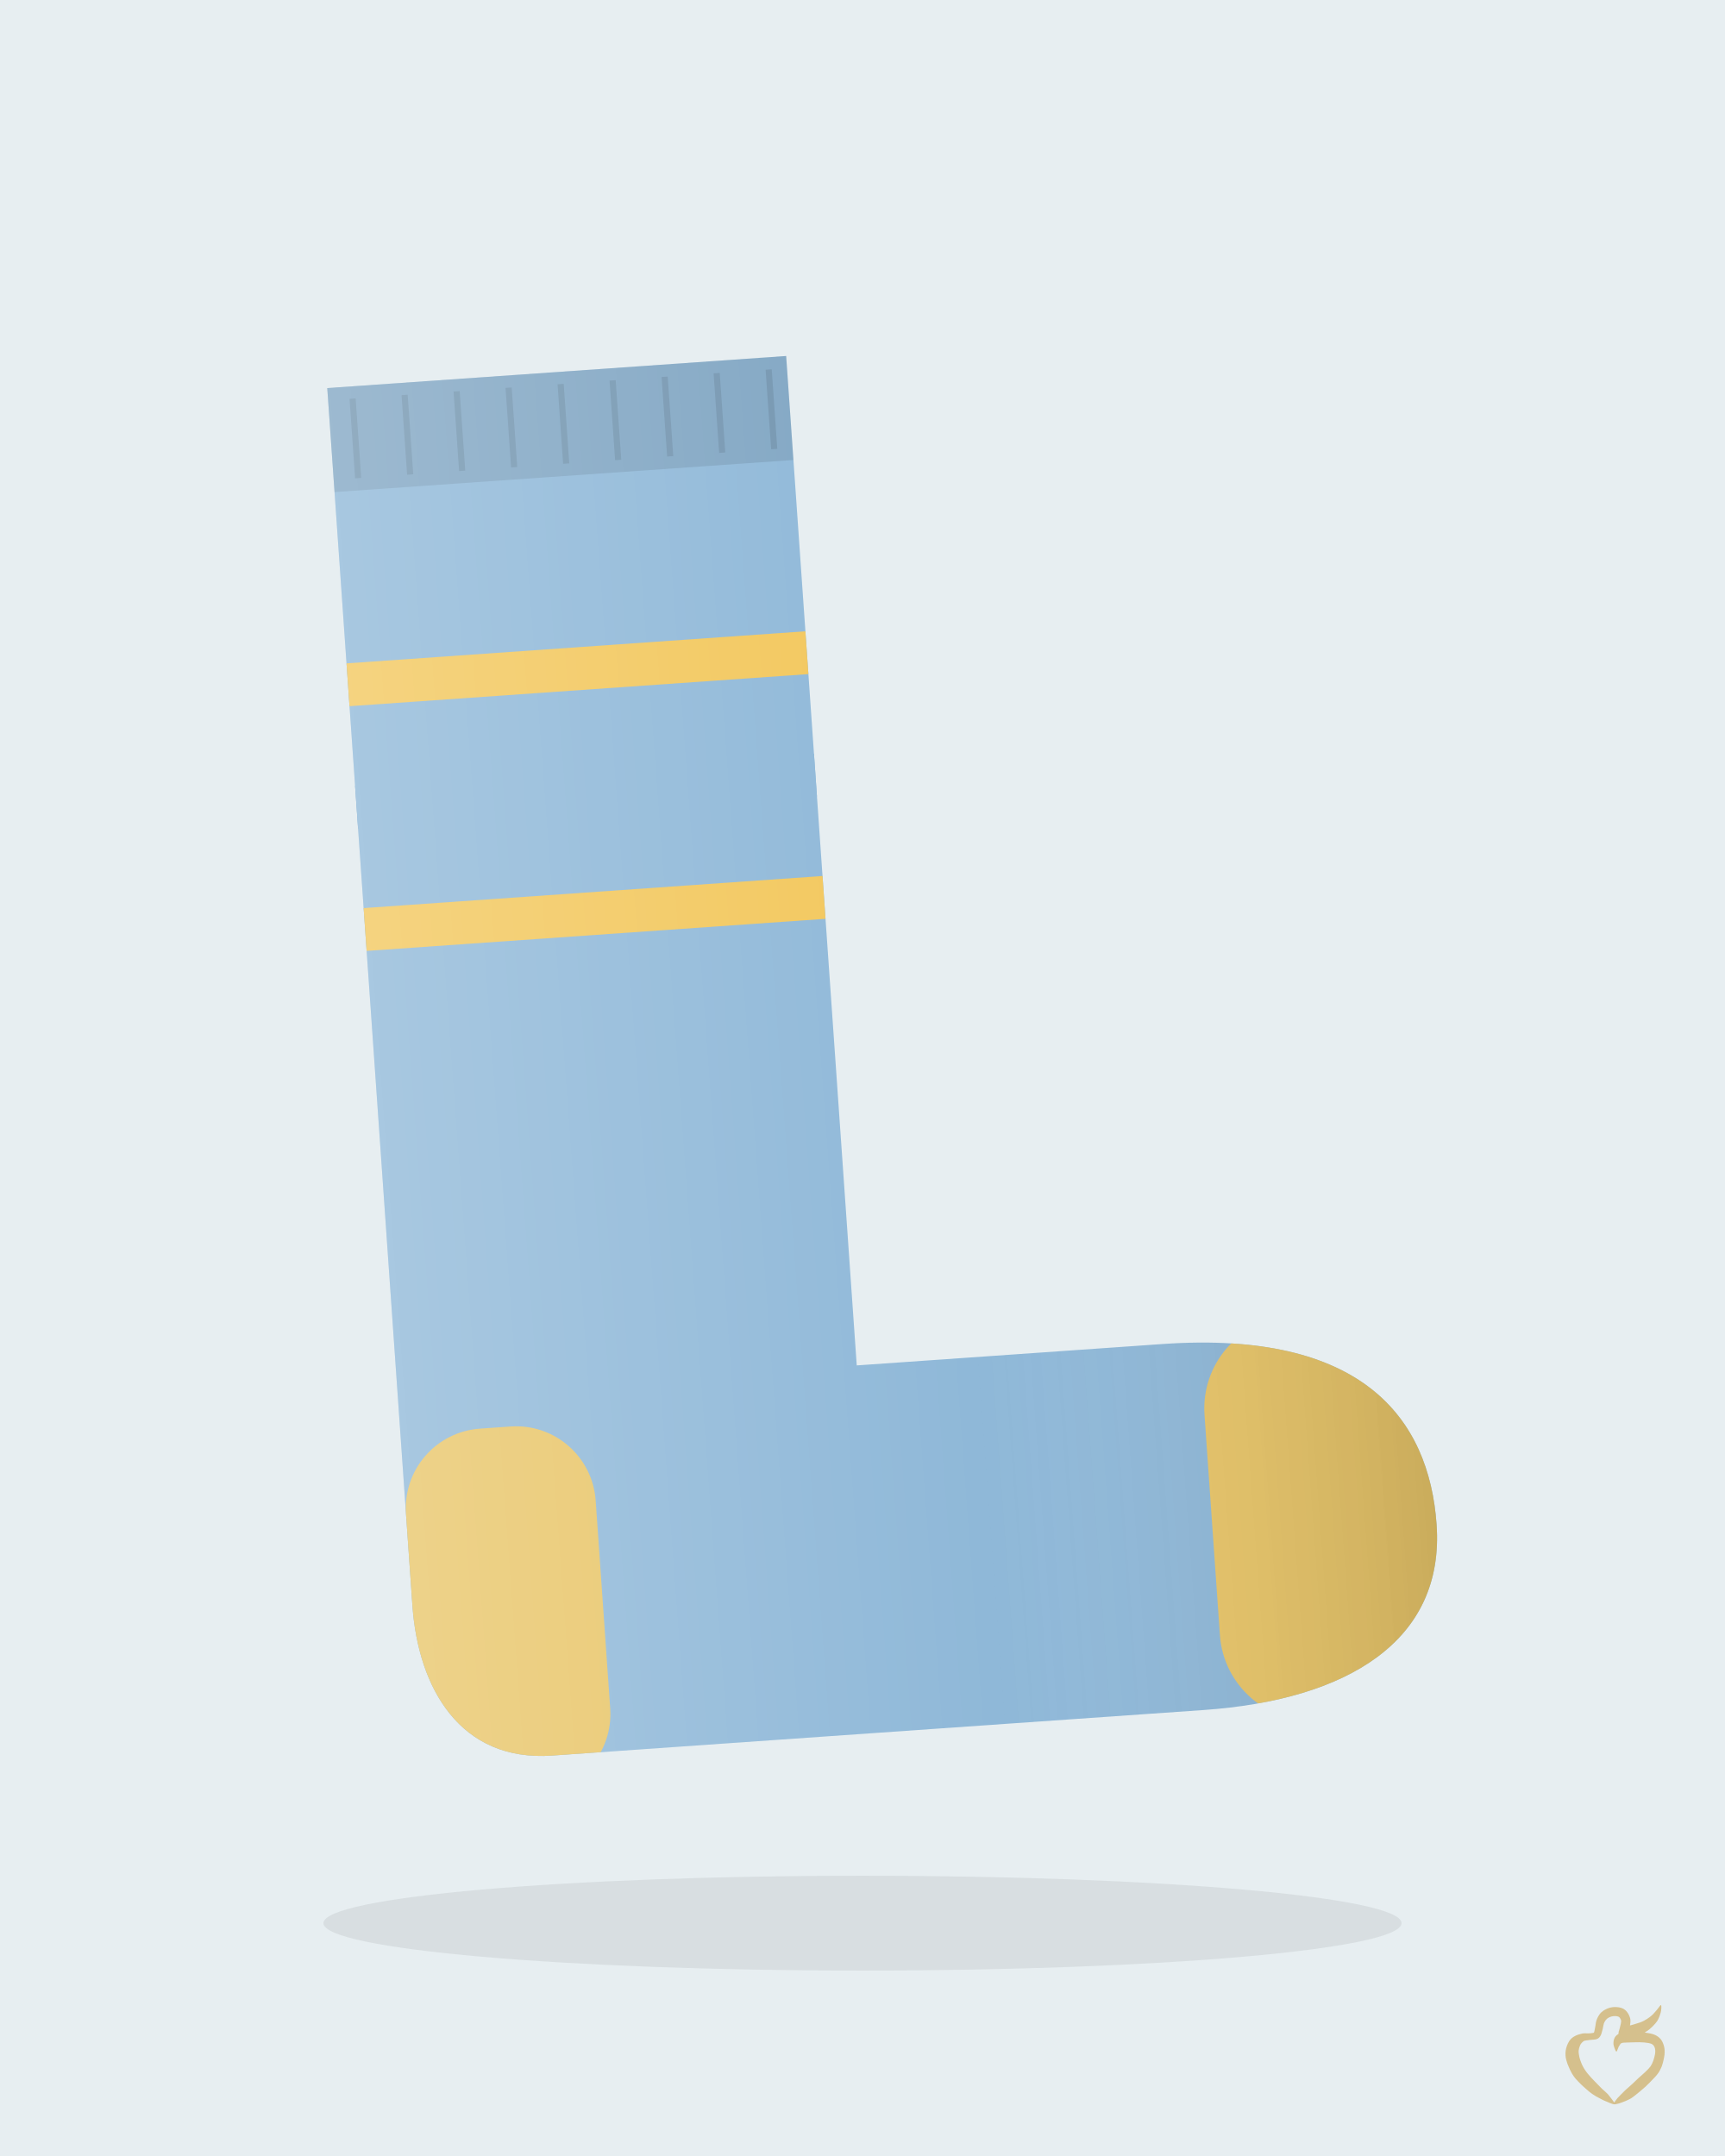
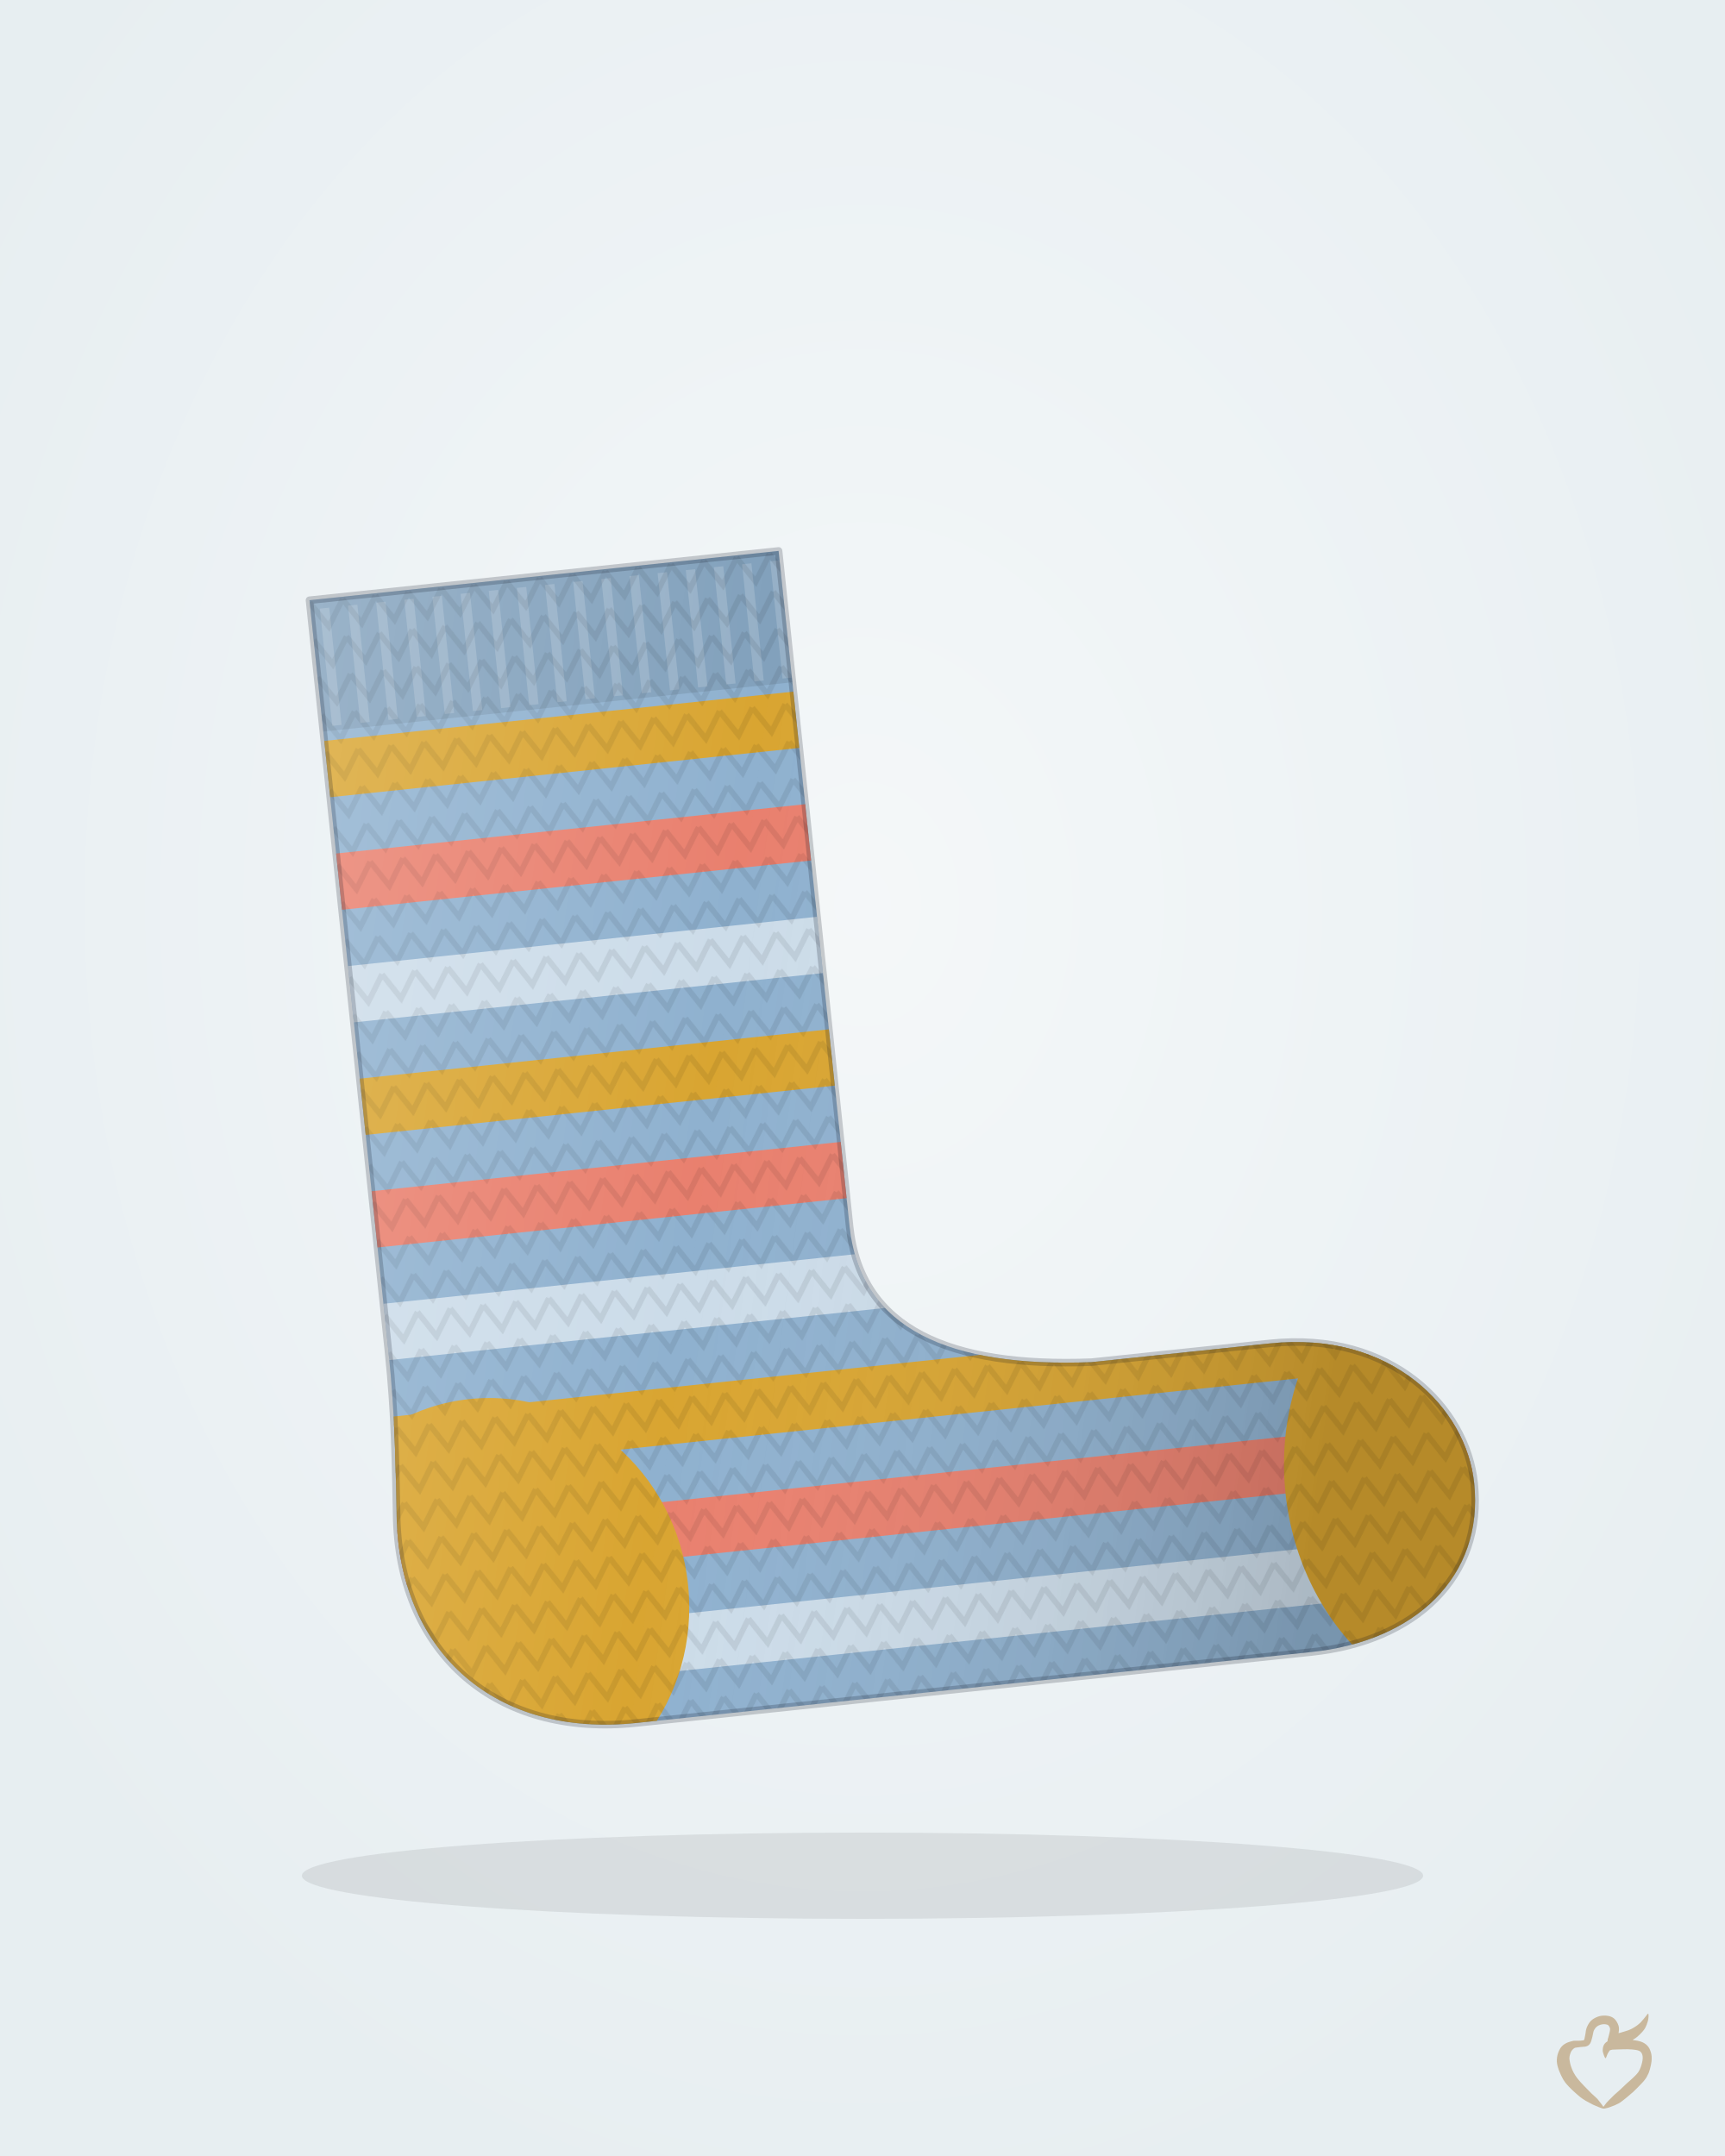
<svg xmlns="http://www.w3.org/2000/svg" viewBox="0 0 800 1000" role="img">
+   <defs>
+     <radialGradient id="light" cx=".5" cy=".42" r=".62">
+       <stop offset="0" stop-color="#fff" stop-opacity=".55" />
+       <stop offset="1" stop-color="#fff" stop-opacity="0" />
+     </radialGradient>
+   </defs>
  <rect width="800" height="1000" fill="#e7eef1" />
-   <ellipse cx="400" cy="892" rx="250" ry="22" fill="#000" fill-opacity=".07" />
-   <g transform="translate(151.7778 180) rotate(-4) scale(1.422222)">
+   <rect width="800" height="1000" fill="url(#light)" />
+   <ellipse cx="400" cy="870" rx="260" ry="20" fill="#000" fill-opacity=".08" />
+   <g transform="rotate(-6 400 500) translate(168.1 130.3) scale(2.1875 2.1875)">
    <defs>
-       <clipPath id="c-kids-cartoon-crew-0">
-         <path d="M0 0H150V330H250C315 330 335 360 335 395C335 433 302 450 255 450H42C12 450 0 425 0 398Z" />
+       <clipPath id="c-kids-cartoon-crew-a">
+         <path d="M0 56H100V200C100 222 118 232 148 234H186C212 234 226 252 226 268C226 288 210 300 188 300H44C14 300 -4 280 -2 252C-1 240 0 230 0 216Z" />
      </clipPath>
-       <linearGradient id="s-kids-cartoon-crew-0" x1="0" x2="1">
-         <stop offset="0" stop-color="#fff" stop-opacity=".22" />
-         <stop offset=".55" stop-color="#fff" stop-opacity="0" />
-         <stop offset="1" stop-color="#000" stop-opacity=".14" />
+       <pattern id="k-kids-cartoon-crew-a" width="7" height="8" patternUnits="userSpaceOnUse">
+         <path d="M0 0.5L3.5 6L7 0.5" fill="none" stroke="#000" stroke-opacity=".075" stroke-width="1.2" />
+       </pattern>
+       <linearGradient id="g-kids-cartoon-crew-a" x1="0" x2="1" y1="0" y2="0.25">
+         <stop offset="0" stop-color="#fff" stop-opacity=".2" />
+         <stop offset=".42" stop-color="#fff" stop-opacity="0" />
+         <stop offset="1" stop-color="#000" stop-opacity=".16" />
      </linearGradient>
    </defs>
-     <path d="M0 0H150V330H250C315 330 335 360 335 395C335 433 302 450 255 450H42C12 450 0 425 0 398Z" fill="#8fb8d8" />
-     <g clip-path="url(#c-kids-cartoon-crew-0)">
-       <rect x="0" y="90" width="150" height="14" fill="#f2c75c" />
-       <rect x="0" y="130" width="150" height="14" fill="#8fb8d8" />
-       <rect x="0" y="170" width="150" height="14" fill="#f2c75c" />
-       <rect x="0" y="0" width="150" height="34" fill="#000" fill-opacity=".10" />
-       <path d="M8 4V30" stroke="#000" stroke-opacity=".10" stroke-width="2" />
-       <path d="M25 4V30" stroke="#000" stroke-opacity=".10" stroke-width="2" />
-       <path d="M42 4V30" stroke="#000" stroke-opacity=".10" stroke-width="2" />
-       <path d="M59 4V30" stroke="#000" stroke-opacity=".10" stroke-width="2" />
-       <path d="M76 4V30" stroke="#000" stroke-opacity=".10" stroke-width="2" />
-       <path d="M93 4V30" stroke="#000" stroke-opacity=".10" stroke-width="2" />
-       <path d="M110 4V30" stroke="#000" stroke-opacity=".10" stroke-width="2" />
-       <path d="M127 4V30" stroke="#000" stroke-opacity=".10" stroke-width="2" />
-       <path d="M144 4V30" stroke="#000" stroke-opacity=".10" stroke-width="2" />
-       <rect x="0" y="342" width="62" height="120" rx="26" fill="#f2c75c" fill-opacity=".9" />
-       <rect x="262" y="324" width="90" height="132" rx="30" fill="#f2c75c" fill-opacity=".9" />
-       <rect x="0" y="0" width="340" height="450" fill="url(#s-kids-cartoon-crew-0)" />
+     <path d="M0 56H100V200C100 222 118 232 148 234H186C212 234 226 252 226 268C226 288 210 300 188 300H44C14 300 -4 280 -2 252C-1 240 0 230 0 216Z" fill="#8fb1cf" />
+     <g clip-path="url(#c-kids-cartoon-crew-a)">
+       <rect x="-10" y="86" width="250" height="12" fill="#d9a531" fill-opacity="1" />
+       <rect x="-10" y="110" width="250" height="12" fill="#e9806e" fill-opacity="1" />
+       <rect x="-10" y="134" width="250" height="12" fill="#ffffff" fill-opacity="0.55" />
+       <rect x="-10" y="158" width="250" height="12" fill="#d9a531" fill-opacity="1" />
+       <rect x="-10" y="182" width="250" height="12" fill="#e9806e" fill-opacity="1" />
+       <rect x="-10" y="206" width="250" height="12" fill="#ffffff" fill-opacity="0.55" />
+       <rect x="-10" y="230" width="250" height="12" fill="#d9a531" fill-opacity="1" />
+       <rect x="-10" y="254" width="250" height="12" fill="#e9806e" fill-opacity="1" />
+       <rect x="-10" y="278" width="250" height="12" fill="#ffffff" fill-opacity="0.55" />
+       <rect x="-10" y="302" width="250" height="12" fill="#d9a531" fill-opacity="1" />
+       <rect x="-10" y="56" width="120" height="28" fill="#000" fill-opacity=".09" />
+       <path d="M3 58V83" stroke="#fff" stroke-opacity=".16" stroke-width="2" />
+       <path d="M9 58V83" stroke="#fff" stroke-opacity=".16" stroke-width="2" />
+       <path d="M15 58V83" stroke="#fff" stroke-opacity=".16" stroke-width="2" />
+       <path d="M21 58V83" stroke="#fff" stroke-opacity=".16" stroke-width="2" />
+       <path d="M27 58V83" stroke="#fff" stroke-opacity=".16" stroke-width="2" />
+       <path d="M33 58V83" stroke="#fff" stroke-opacity=".16" stroke-width="2" />
+       <path d="M39 58V83" stroke="#fff" stroke-opacity=".16" stroke-width="2" />
+       <path d="M45 58V83" stroke="#fff" stroke-opacity=".16" stroke-width="2" />
+       <path d="M51 58V83" stroke="#fff" stroke-opacity=".16" stroke-width="2" />
+       <path d="M57 58V83" stroke="#fff" stroke-opacity=".16" stroke-width="2" />
+       <path d="M63 58V83" stroke="#fff" stroke-opacity=".16" stroke-width="2" />
+       <path d="M69 58V83" stroke="#fff" stroke-opacity=".16" stroke-width="2" />
+       <path d="M75 58V83" stroke="#fff" stroke-opacity=".16" stroke-width="2" />
+       <path d="M81 58V83" stroke="#fff" stroke-opacity=".16" stroke-width="2" />
+       <path d="M87 58V83" stroke="#fff" stroke-opacity=".16" stroke-width="2" />
+       <path d="M93 58V83" stroke="#fff" stroke-opacity=".16" stroke-width="2" />
+       <path d="M99 58V83" stroke="#fff" stroke-opacity=".16" stroke-width="2" />
+       <ellipse cx="16" cy="272" rx="42" ry="44" fill="#d9a531" />
+       <ellipse cx="232" cy="266" rx="46" ry="52" fill="#d9a531" />
+       <rect x="-30" y="26" width="290" height="284" fill="url(#k-kids-cartoon-crew-a)" />
+       <rect x="-6" y="56" width="236" height="248" fill="url(#g-kids-cartoon-crew-a)" />
    </g>
+     <path d="M0 56H100V200C100 222 118 232 148 234H186C212 234 226 252 226 268C226 288 210 300 188 300H44C14 300 -4 280 -2 252C-1 240 0 230 0 216Z" fill="none" stroke="#0b1220" stroke-opacity=".2" stroke-width="1.6" stroke-linejoin="round" />
  </g>
-   <g transform="translate(726 930) scale(0.071)" fill="#c9a24b" fill-opacity=".6" fill-rule="evenodd">
+   <g transform="translate(722 934) scale(0.0679)" fill="#b08d57" fill-opacity=".55" fill-rule="evenodd">
    <path d="M313.3 647.4C311.0 646.9 308.1 646.0 306.8 645.5C305.6 645.0 303.2 644.3 301.6 643.8C300.0 643.4 296.8 642.2 294.5 641.2C292.1 640.2 289.6 639.2 288.8 639.0C288.1 638.8 285.7 637.8 283.5 636.8C281.3 635.8 277.7 634.2 275.5 633.3C273.3 632.5 269.8 631.0 267.7 630.1C265.6 629.2 263.5 628.3 263.0 628.2C262.6 628.0 260.6 627.2 258.5 626.3C256.5 625.4 253.5 624.1 251.8 623.4C250.2 622.8 247.9 621.8 246.8 621.2C237.4 616.1 233.8 614.2 221.8 608.0C214.9 604.5 204.9 599.1 197.8 595.1C187.1 589.0 164.2 573.5 158.7 568.4C157.5 567.4 154.2 564.5 151.3 562.2C148.5 559.8 144.8 556.6 143.2 555.1C141.5 553.7 138.5 551.1 136.4 549.4C132.1 545.9 128.5 542.8 124.2 538.6C122.5 537.0 119.7 534.5 118.0 533.0C97.5 515.1 66.5 482.6 56.3 468.2C52.9 463.4 46.8 454.2 45.5 451.8C45.0 450.9 43.5 448.5 42.2 446.5C35.7 436.2 20.2 403.1 15.0 388.3C13.5 384.0 12.0 379.8 11.6 378.9C11.0 377.4 7.5 365.4 5.1 357.0C-5.6 318.5 1.1 274.3 23.3 237.5C37.0 214.8 62.1 198.1 94.5 190.0C97.4 189.2 100.6 188.4 101.5 188.0C103.6 187.3 109.7 185.9 114.5 185.1C118.5 184.5 128.9 184.3 148.5 184.7C157.7 184.8 158.9 184.8 163.2 184.1C165.7 183.7 170.6 183.0 174.0 182.7C187.9 181.2 187.1 182.3 191.5 158.2C192.1 154.7 193.4 148.3 194.3 144.0C195.2 139.7 196.1 134.7 196.3 132.8C198.8 109.7 202.4 97.0 211.9 78.2C216.5 69.0 223.8 58.3 230.8 50.5C233.0 48.1 242.4 40.2 246.2 37.7C278.1 16.2 310.9 8.9 348.7 14.7C380.4 19.6 400.8 35.4 415.8 67.0C425.1 86.6 426.8 101.6 422.7 126.0C422.3 128.1 421.9 130.2 421.8 130.8C421.4 133.4 422.9 133.3 432.8 130.3C435.8 129.4 445.1 126.6 453.7 124.1C485.2 115.0 493.6 111.9 513.1 102.1C522.7 97.3 542.0 85.2 548.6 79.8C551.6 77.4 554.0 75.5 557.7 72.7C563.0 68.6 568.5 63.7 572.5 59.6C578.9 53.0 581.1 50.5 591.0 38.5C592.1 37.2 593.8 35.2 594.8 34.0C598.1 30.2 607.0 19.0 609.0 16.2C618.7 2.3 622.7 -1.6 624.8 0.5C628.1 3.8 626.5 35.2 622.3 49.0C616.0 69.8 612.4 79.7 607.3 89.8C605.2 93.9 603.2 97.7 602.8 98.4C602.4 99.0 601.3 101.0 600.3 102.7C599.4 104.4 597.0 107.9 595.0 110.3C593.1 112.8 590.4 116.3 589.0 118.0C579.0 130.9 549.2 159.5 539.7 165.2C538.3 166.1 534.8 168.3 532.0 170.2C529.2 172.1 525.2 174.5 523.1 175.6C516.3 179.4 516.5 179.5 528.8 181.2C539.3 182.6 549.2 184.1 551.5 184.8C552.4 185.1 556.5 186.1 560.7 187.0C599.5 195.9 626.7 218.5 638.1 251.2C639.0 253.6 640.5 257.9 641.5 260.8C643.5 266.8 645.7 275.8 646.5 281.7C648.1 294.3 648.1 294.2 647.9 307.8C647.7 321.5 647.2 326.3 645.0 337.7C644.7 339.6 644.1 342.7 643.8 344.7C643.5 346.6 643.0 349.2 642.7 350.5C642.3 351.8 641.8 354.2 641.5 355.8C639.5 367.1 633.6 388.7 630.0 397.7C628.9 400.5 627.5 404.3 626.8 406.2C625.2 410.5 617.3 426.7 614.8 430.5C613.8 432.2 612.2 434.8 611.3 436.5C610.3 438.2 608.4 441.2 606.8 443.2C605.3 445.2 603.5 447.8 602.7 448.9C601.9 450.1 600.1 452.5 598.6 454.3C597.1 456.0 594.9 458.7 593.7 460.2C592.5 461.6 590.7 463.7 589.7 464.8C588.6 465.9 586.7 468.2 585.3 469.8C581.7 474.2 558.1 498.8 552.2 504.3C546.1 510.1 528.1 527.7 526.1 529.9C524.9 531.3 522.8 533.2 521.5 534.3C518.0 537.1 510.7 543.4 506.7 547.0C504.7 548.8 502.3 550.9 501.3 551.7C500.3 552.5 498.2 554.4 496.5 555.8C493.3 558.7 489.0 562.3 480.7 569.1C477.8 571.4 475.3 573.5 475.0 573.8C474.7 574.2 472.6 575.9 470.3 577.7C465.9 581.2 461.1 585.0 457.7 587.8C456.5 588.7 453.9 590.8 451.8 592.3C449.8 593.9 446.9 596.1 445.5 597.2C434.8 605.6 430.8 608.3 420.6 613.7C414.1 617.1 399.5 624.0 395.3 625.7C393.8 626.3 390.6 627.6 388.2 628.5C383.6 630.4 368.5 636.1 362.2 638.4C360.2 639.1 356.2 640.4 353.5 641.2C350.8 642.0 346.4 643.2 343.9 644.0C329.0 648.4 321.7 649.2 313.3 647.4ZM319.4 635.1C319.7 634.8 321.4 632.4 323.2 629.8C334.6 613.3 343.8 602.5 357.5 589.4C366.6 580.6 384.2 563.0 387.6 559.4C389.1 557.7 391.9 555.0 393.8 553.4C395.6 551.8 398.5 549.3 400.1 547.8C401.8 546.3 404.2 544.2 405.5 543.1C406.8 542.1 410.6 538.8 413.8 535.8C417.1 532.9 421.1 529.4 422.6 528.0C424.2 526.7 426.8 524.3 428.4 522.9C429.9 521.4 433.6 518.0 436.5 515.3C446.8 505.9 464.0 489.6 464.0 489.3C464.0 489.2 466.6 486.7 469.7 483.8C472.9 480.9 477.2 476.8 479.3 474.8C481.4 472.8 484.4 470.2 485.9 469.0C488.6 466.8 494.9 461.2 499.2 457.3C500.4 456.1 503.1 453.8 505.0 452.1C508.7 449.0 510.6 447.3 521.1 437.4C537.2 422.3 550.6 408.0 555.9 400.1C558.9 395.7 564.5 386.0 566.2 382.2C568.8 376.6 573.2 365.6 574.0 362.8C574.4 361.6 575.3 358.8 576.0 356.7C576.7 354.6 578.1 349.9 579.0 346.3C579.9 342.8 581.3 337.7 582.0 335.0C593.0 294.0 584.8 262.3 560.8 252.9C540.4 244.8 496.3 241.2 446.3 243.3C429.0 244.1 419.7 244.4 403.7 244.6C380.5 245.1 375.7 245.6 368.1 248.2C360.4 250.9 360.0 251.3 354.2 261.8C353.3 263.5 351.9 265.7 351.0 266.8C348.3 270.3 345.0 277.5 342.2 286.0C338.7 296.6 334.8 304.0 332.7 304.0C329.1 304.0 319.3 280.8 314.5 260.9C312.4 252.1 313.9 232.8 317.6 222.2C322.3 208.6 332.2 196.5 343.5 190.6C346.8 188.9 346.6 189.5 346.8 182.7C347.0 175.9 348.2 170.7 350.6 165.9C351.0 165.0 351.6 162.9 351.9 161.2C352.5 157.1 353.4 153.9 355.5 147.5C360.1 133.6 364.4 110.5 363.9 102.7C363.5 96.8 357.3 84.5 352.3 79.7C343.7 71.3 319.0 69.1 299.5 74.9C279.5 80.8 264.7 92.3 256.8 108.1C256.1 109.4 255.2 111.0 254.8 111.7C251.9 116.3 249.4 124.6 248.0 133.8C247.2 139.8 243.6 156.4 242.6 159.7C241.3 163.2 240.1 167.5 239.5 170.2C230.1 211.7 215.3 225.2 178.0 226.3C168.2 226.7 166.5 226.8 159.9 227.8C156.0 228.5 151.1 229.2 149.1 229.3C147.1 229.5 144.5 229.8 143.2 230.0C141.9 230.2 139.7 230.4 138.3 230.5C134.8 230.8 126.8 232.2 124.1 233.0C115.3 235.7 98.9 253.0 95.8 263.0C95.3 264.6 94.3 267.3 93.5 269.2C86.7 285.2 84.4 303.9 87.3 318.0C87.9 320.9 88.6 325.0 88.9 327.2C89.1 329.4 89.8 333.0 90.3 335.3C90.9 337.6 91.4 340.3 91.7 341.4C91.9 342.4 92.5 344.8 93.0 346.7C93.6 348.6 94.6 352.3 95.4 355.0C96.1 357.7 97.3 361.4 98.1 363.3C98.8 365.3 100.1 368.7 100.9 370.9C101.7 373.2 103.6 377.9 105.1 381.4C106.7 385.0 108.3 388.7 108.7 389.7C110.6 394.6 117.2 407.1 121.5 413.8C123.3 416.8 126.0 421.2 127.5 423.6C132.4 431.8 146.8 450.2 158.2 462.8C159.8 464.6 162.4 467.5 164.0 469.3C165.5 471.1 168.5 474.3 170.6 476.5C172.8 478.7 177.0 483.2 180.0 486.4C183.0 489.7 186.3 493.1 187.3 494.1C189.8 496.5 212.6 519.8 214.0 521.5C216.9 524.9 234.0 542.2 238.2 546.0C243.0 550.2 246.9 553.9 260.3 566.0C274.1 578.7 275.3 579.8 277.1 581.9C279.0 584.1 283.3 589.5 286.7 594.0C287.8 595.6 290.1 598.4 291.7 600.3C293.3 602.3 295.1 604.7 295.9 605.7C296.6 606.7 298.6 609.3 300.4 611.5C302.1 613.7 304.5 616.9 305.7 618.5C306.8 620.2 308.4 622.2 309.2 623.2C309.9 624.1 311.1 625.7 311.7 626.7C312.3 627.7 313.6 629.6 314.6 631.0C318.1 636.0 318.4 636.2 319.4 635.1Z" />
  </g>
</svg>
